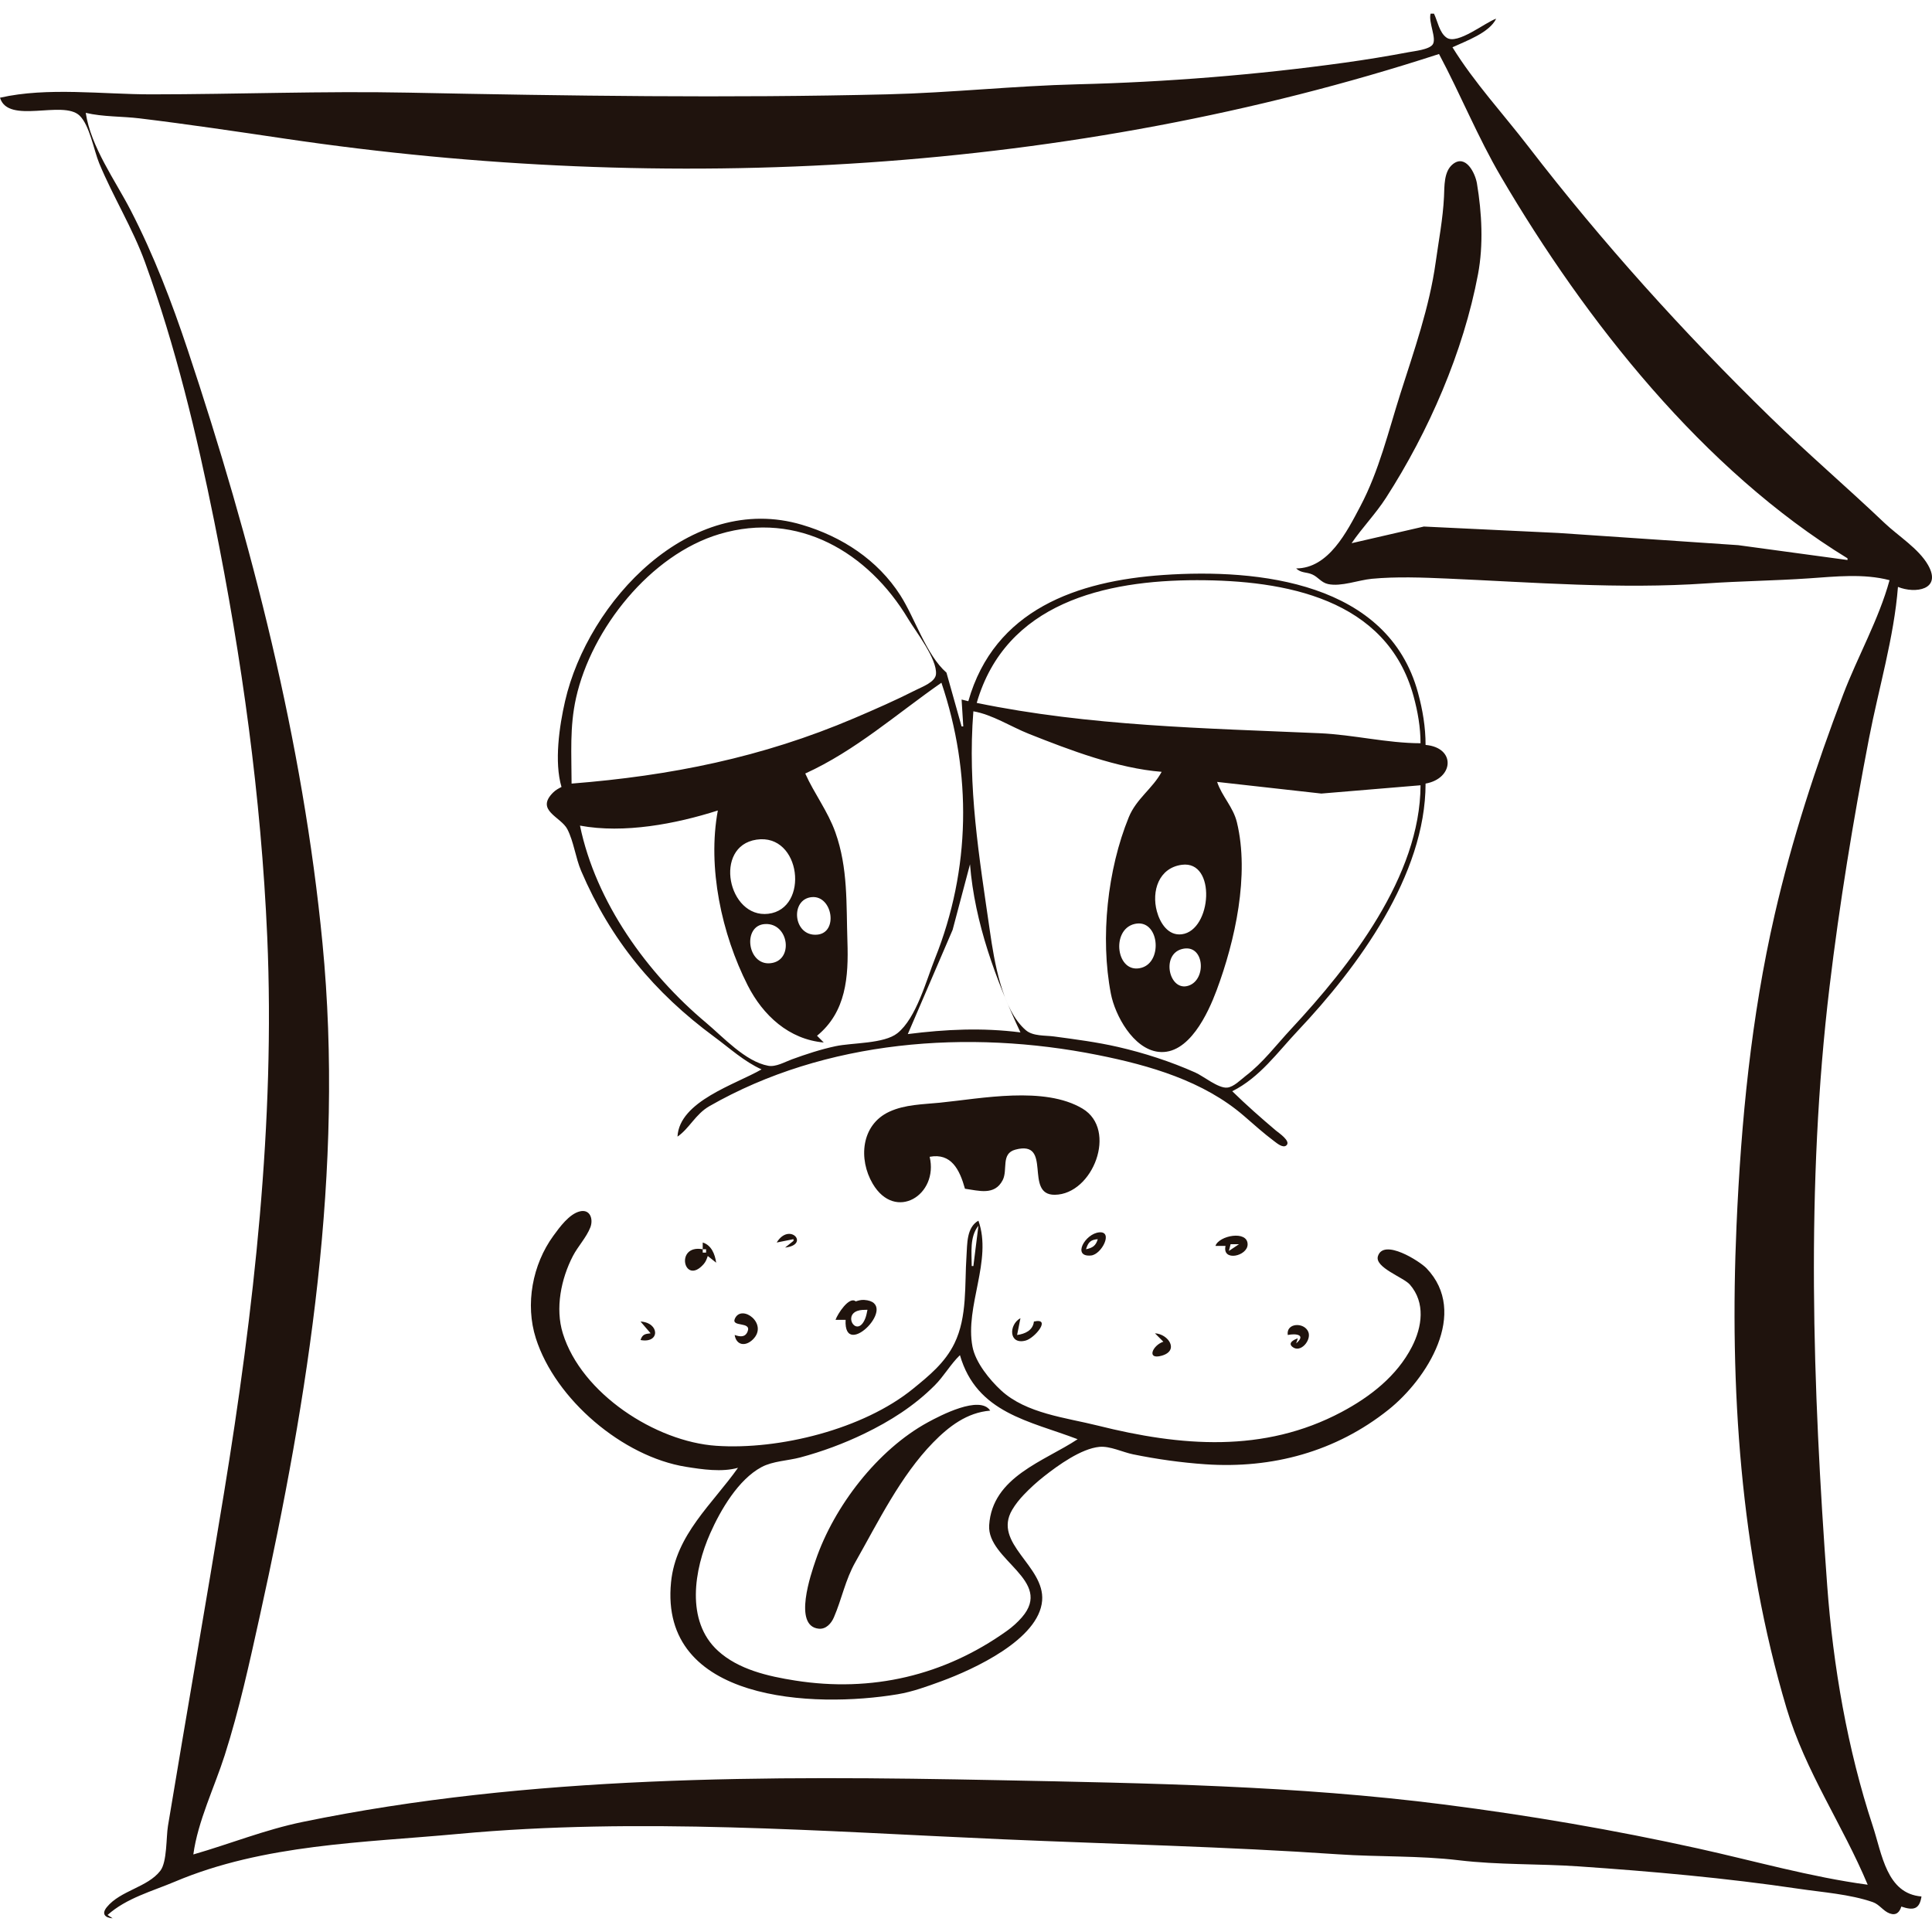
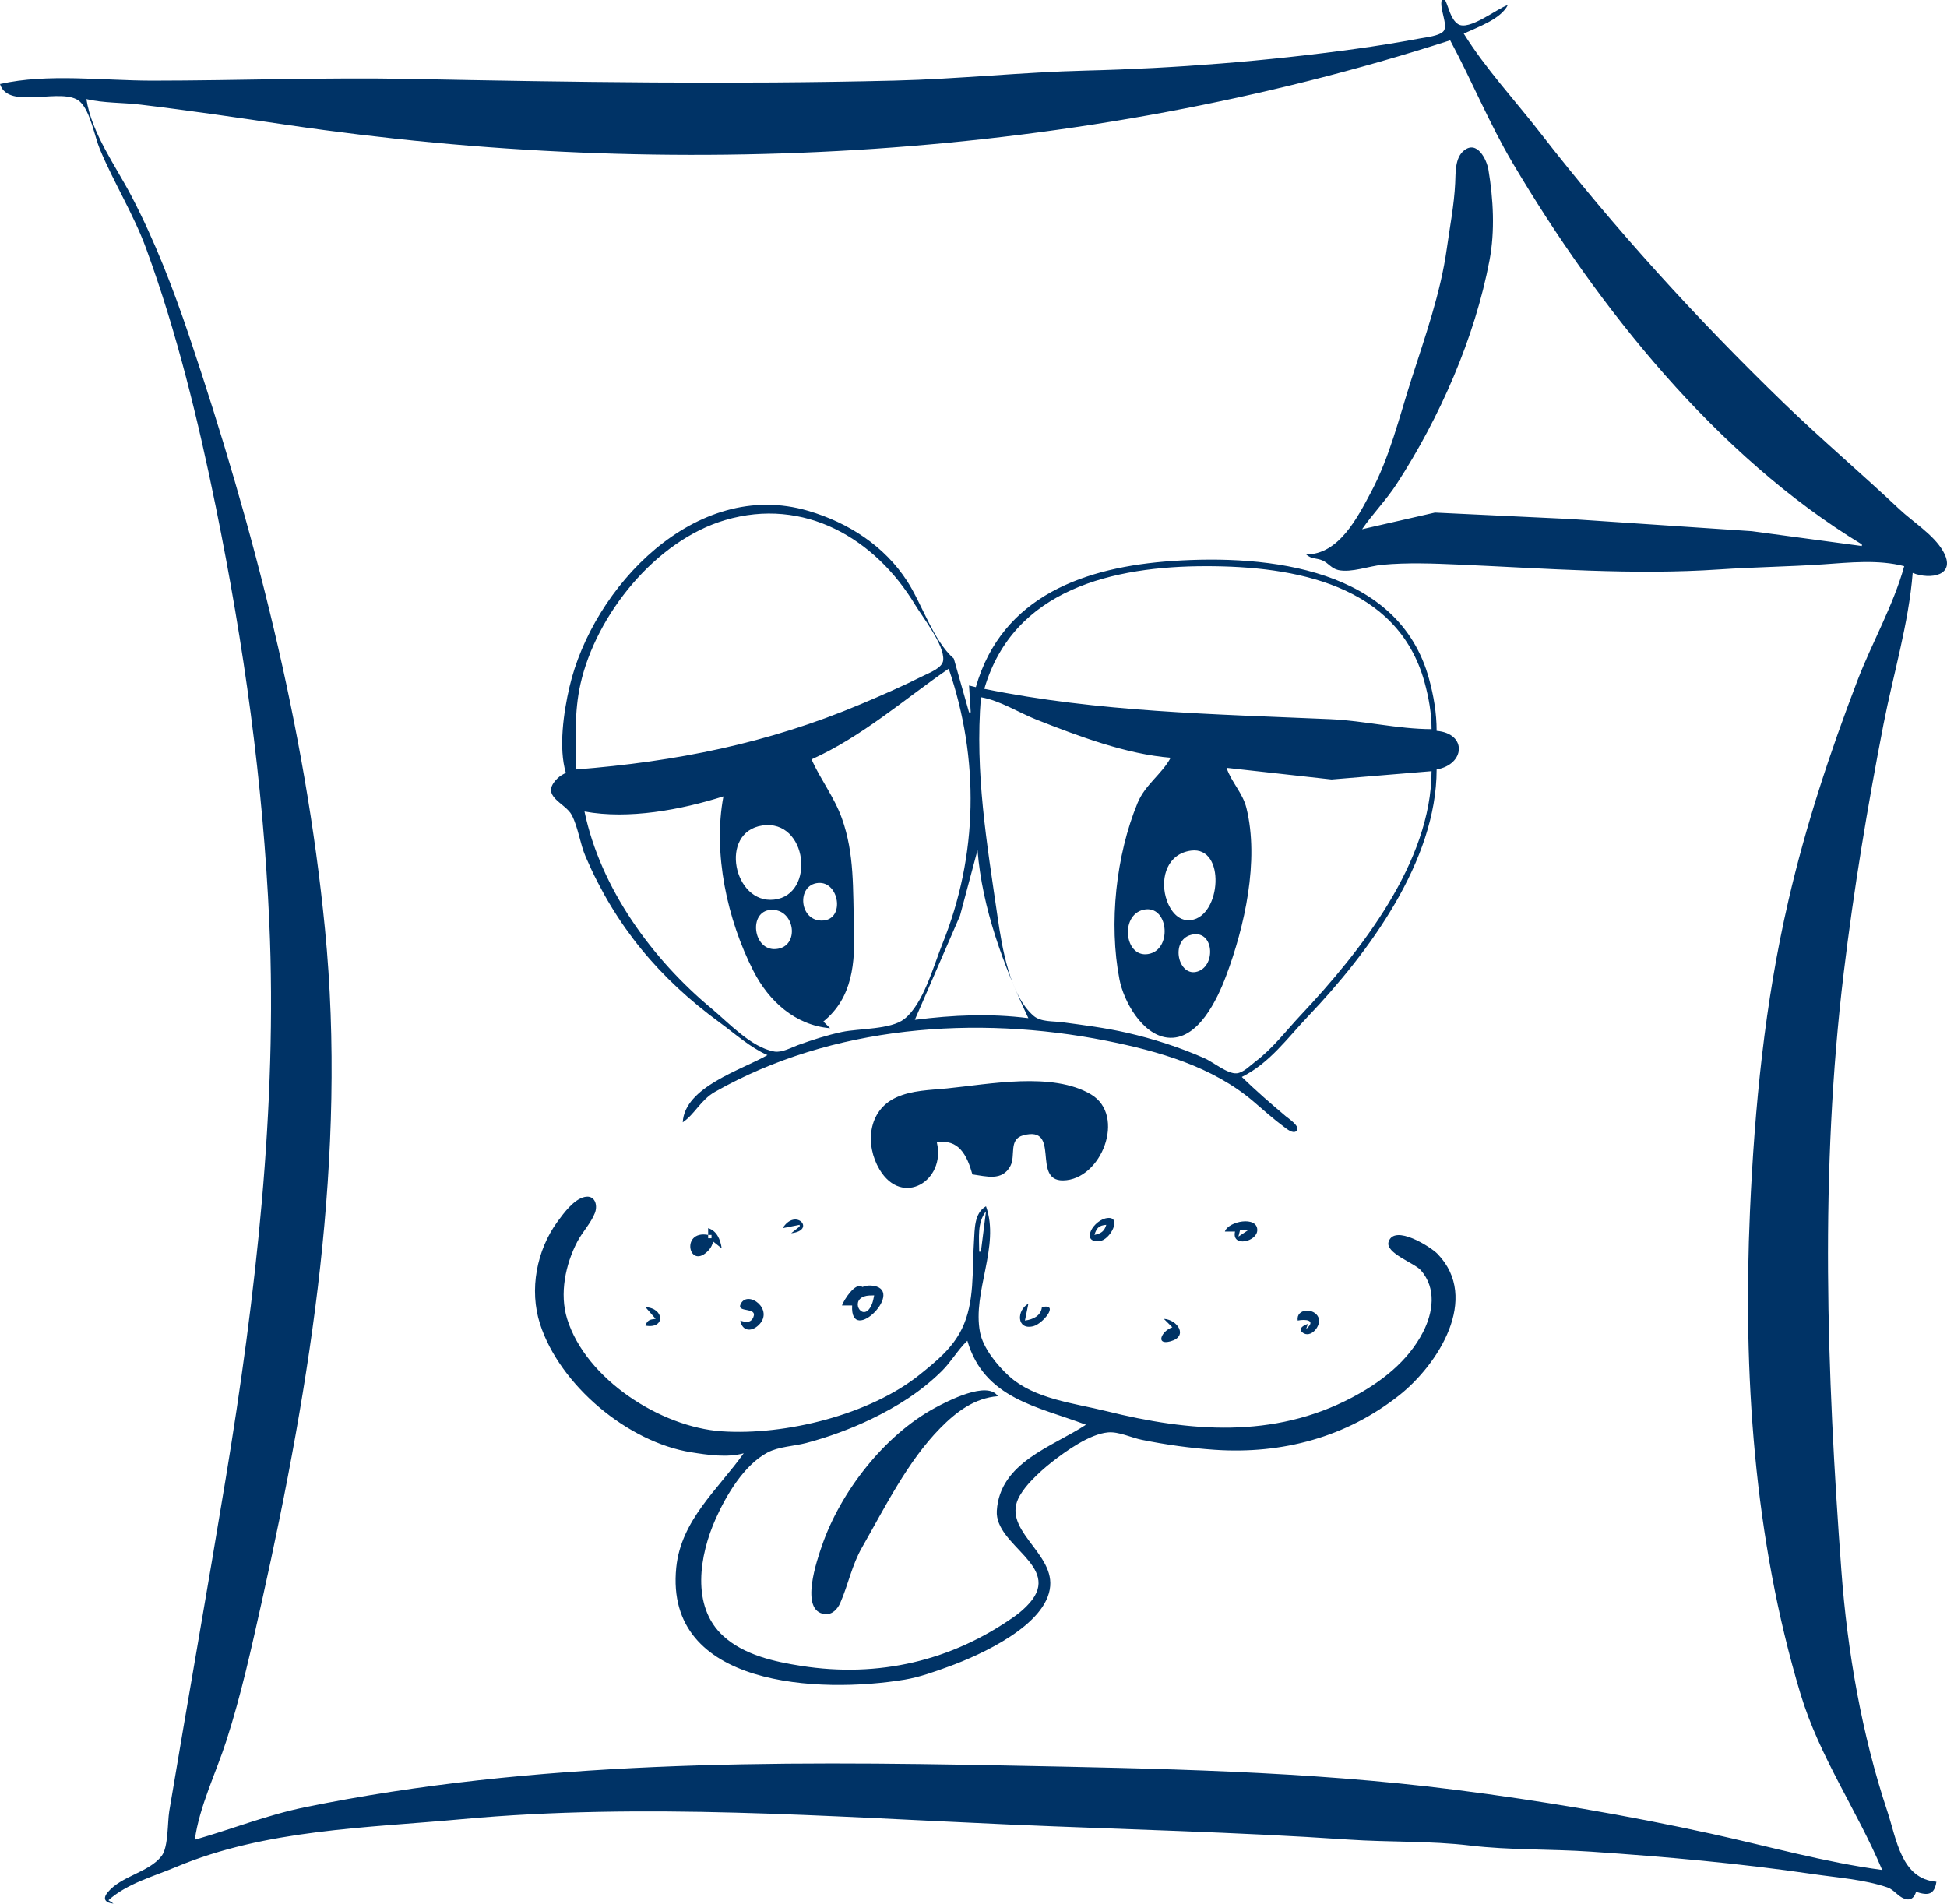
- <svg xmlns="http://www.w3.org/2000/svg" version="1.1" id="svg629" width="130" height="130" viewBox="0 0 298.806 294.58">
-   <defs id="defs633" />
-   <g id="g637" transform="translate(-926.1766,-661.7193)">
-     <path style="fill:#1f130d;stroke:none;stroke-width:0.26" d="m 1147.437,661.719 c -0.377,1.315 0.996,3.861 0.309,4.787 -0.577,0.775 -2.787,0.998 -3.689,1.168 -3.284,0.621 -6.57,1.159 -9.88,1.619 -13.575,1.887 -27.654,3.014 -41.34,3.35 -9.789,0.24 -19.581,1.312 -29.38,1.552 -24.642,0.604 -49.458,0.235 -74.1,-0.26 -13.272,-0.266 -26.516,0.258 -39.78,0.264 -7.495,0.003 -16.095,-1.15 -23.4,0.52 1.259,4.185 9.714,0.305 12.297,2.757 1.577,1.497 2.213,5.374 3.046,7.383 2.159,5.208 5.165,10.025 7.096,15.34 4.693,12.918 7.984,26.58 10.697,40.04 4.278,21.222 7.246,42.598 8.193,64.22 1.252,28.596 -2.08,57.872 -6.686,86.06 -2.807,17.178 -5.822,34.315 -8.665,51.48 -0.292,1.76 -0.123,5.556 -1.176,6.934 -1.967,2.574 -6.171,3.052 -8.273,5.624 -0.883,1.079 -0.266,1.651 0.89,1.742 l -0.78,-0.52 c 2.91,-2.613 6.883,-3.661 10.4,-5.148 13.772,-5.824 29.164,-6.027 43.866,-7.392 27.818,-2.579 56.25,-0.387 84.054,0.829 17.337,0.759 34.692,1.141 52,2.327 6.193,0.424 12.514,0.185 18.676,0.923 6.11,0.733 12.366,0.523 18.504,0.944 11.411,0.783 22.727,1.789 34.06,3.466 3.723,0.551 7.868,0.829 11.44,2.059 1.045,0.361 1.615,1.386 2.623,1.755 0.998,0.364 1.531,-0.187 1.797,-1.063 1.815,0.614 2.811,0.484 3.12,-1.56 -5.403,-0.442 -6.092,-6.531 -7.54,-10.92 -3.908,-11.838 -6.133,-24.77 -7.043,-37.18 -2.254,-30.761 -3.328,-61.838 0.359,-92.56 1.544,-12.886 3.656,-25.738 6.113,-38.48 1.485,-7.698 3.861,-15.578 4.472,-23.4 2.655,1.082 6.841,0.462 4.657,-3.38 -1.448,-2.545 -4.631,-4.507 -6.737,-6.51 -5.816,-5.534 -11.931,-10.766 -17.68,-16.374 -13.434,-13.106 -25.956,-26.983 -37.411,-41.856 -3.897,-5.062 -8.367,-9.894 -11.729,-15.34 2.127,-0.993 5.691,-2.236 6.76,-4.42 -1.63,0.519 -5.985,4.092 -7.662,2.936 -1.136,-0.783 -1.388,-2.559 -1.958,-3.716 h -0.52 m 1.3,6.24 c 3.338,6.264 5.975,12.828 9.584,18.98 13.114,22.351 31.291,45.369 53.596,59.02 v 0.26 l -16.9,-2.296 -27.82,-1.887 -20.8,-0.994 -11.18,2.577 c 1.656,-2.422 3.723,-4.542 5.32,-7.02 6.607,-10.257 11.976,-22.584 14.232,-34.58 0.855,-4.552 0.593,-9.491 -0.166,-14.04 -0.265,-1.59 -1.732,-4.579 -3.731,-2.982 -1.417,1.132 -1.284,3.436 -1.365,5.062 -0.164,3.388 -0.824,6.784 -1.29,10.14 -0.965,6.934 -3.341,13.639 -5.452,20.28 -1.867,5.876 -3.294,11.932 -6.191,17.42 -2.083,3.947 -4.919,9.617 -9.937,9.62 0.809,0.758 1.565,0.521 2.501,0.936 0.923,0.408 1.37,1.248 2.439,1.483 2.005,0.44 4.703,-0.619 6.76,-0.814 3.783,-0.36 7.901,-0.2 11.7,-0.034 13.325,0.584 26.673,1.662 40.04,0.747 5.278,-0.362 10.582,-0.419 15.86,-0.78 4.079,-0.28 8.489,-0.773 12.48,0.283 -1.659,6.063 -4.935,11.803 -7.171,17.68 -4.233,11.129 -7.935,22.448 -10.6,34.06 -3.63,15.815 -5.192,31.944 -5.899,48.1 -1.089,24.905 0.572,50.57 7.738,74.62 2.93,9.833 8.653,17.979 12.553,27.3 -8.791,-1.183 -17.599,-3.697 -26.26,-5.611 -12.977,-2.865 -26.078,-5.112 -39.26,-6.794 -22.927,-2.928 -45.765,-3.297 -68.835,-3.762 -35.774,-0.72 -72.513,-0.798 -107.705,6.458 -5.853,1.209 -11.224,3.393 -16.9,5.028 0.692,-5.138 3.272,-10.397 4.851,-15.34 2.255,-7.059 3.842,-14.349 5.439,-21.58 7.544,-34.157 13.072,-69.01 9.686,-104 -3.016,-31.17 -10.964,-62.127 -20.848,-91.78 -2.46,-7.379 -5.245,-14.663 -8.815,-21.58 -2.402,-4.654 -6.163,-9.807 -6.953,-15.08 2.669,0.635 5.591,0.523 8.32,0.854 7.54,0.914 15.109,2.045 22.62,3.157 59.08,8.745 121.371,5.433 178.36,-13.111 m -135.72,113.36 c -0.47,0.245 -0.887,0.461 -1.272,0.839 -2.843,2.794 1.188,3.763 2.179,5.695 1.005,1.958 1.262,4.415 2.14,6.465 4.576,10.696 11.28,18.793 20.613,25.671 2.349,1.731 4.596,3.801 7.28,5.009 -3.972,2.31 -12.714,4.904 -13,10.4 1.837,-1.252 2.768,-3.47 4.94,-4.713 17.947,-10.274 40.066,-11.908 60.06,-7.91 8.013,1.602 16.354,4.007 22.62,9.428 1.526,1.32 3.063,2.709 4.68,3.912 0.403,0.301 1.352,1.119 1.885,0.631 0.723,-0.664 -1.24,-1.957 -1.625,-2.282 -2.304,-1.948 -4.605,-3.976 -6.76,-6.087 4.259,-2.121 6.989,-6.012 10.15,-9.36 9.308,-9.857 19.747,-24.051 19.75,-38.22 4.397,-0.784 4.701,-5.567 0,-5.98 0,-2.754 -0.445,-5.398 -1.167,-8.06 -4.638,-17.093 -24.609,-19.242 -39.393,-18.223 -13.312,0.917 -26.135,5.346 -30.16,19.523 l -1.04,-0.26 0.26,4.16 h -0.26 l -2.34,-8.32 c -3.131,-2.744 -4.864,-8.415 -7.133,-11.96 -3.517,-5.492 -9.05,-9.079 -15.227,-10.911 -17.277,-5.124 -33.077,11.841 -36.629,27.291 -0.889,3.865 -1.691,9.402 -0.551,13.26 m 1.56,-0.52 c -6e-4,-4.556 -0.318,-8.739 0.693,-13.26 2.387,-10.674 11.488,-22.143 22.187,-25.332 12.136,-3.616 23.009,2.821 29.172,13.112 1.178,1.967 4.516,6.214 4.306,8.569 -0.109,1.211 -2.133,1.945 -3.058,2.415 -3.136,1.594 -6.384,3.017 -9.62,4.396 -14.236,6.064 -28.349,8.889 -43.68,10.101 m 131.3,-6.24 c -5.218,-0.014 -10.392,-1.322 -15.6,-1.55 -17.685,-0.774 -35.612,-1.095 -53.04,-4.69 4.477,-15.469 19.854,-18.98 34.06,-18.98 13.507,0 29.346,2.781 33.501,17.94 0.65,2.377 1.079,4.816 1.079,7.28 m -74.1,-9.36 c 4.727,13.996 4.527,28.85 -0.988,42.64 -1.354,3.385 -2.89,9.233 -5.82,11.566 -2.082,1.658 -6.974,1.452 -9.572,2.009 -2.29,0.49 -4.562,1.236 -6.76,2.039 -1.079,0.394 -2.459,1.205 -3.64,0.99 -3.544,-0.646 -6.991,-4.456 -9.62,-6.66 -9.112,-7.637 -17.043,-18.612 -19.5,-30.484 6.803,1.263 14.815,-0.26 21.32,-2.34 -1.635,8.805 0.587,19.099 4.617,27.04 2.359,4.648 6.389,8.371 11.764,8.84 l -1.04,-1.04 c 4.516,-3.695 4.884,-9.101 4.701,-14.604 -0.191,-5.756 0.112,-11.316 -1.864,-16.856 -1.18,-3.306 -3.268,-5.983 -4.657,-9.1 7.764,-3.529 14.145,-9.226 21.06,-14.04 m 34.06,13.78 c -1.375,2.575 -3.908,4.143 -5.083,7.02 -3.292,8.056 -4.443,18.614 -2.769,27.3 0.645,3.335 3.442,8.514 7.332,8.986 4.722,0.573 7.717,-6.024 9.017,-9.506 2.865,-7.674 5.117,-17.857 3.141,-26 -0.572,-2.363 -2.319,-4.014 -3.058,-6.24 l 16.12,1.801 15.34,-1.281 c -0.039,14.066 -10.907,27.911 -20.025,37.7 -2.288,2.454 -4.334,5.203 -7.015,7.246 -0.78,0.594 -1.838,1.714 -2.86,1.813 -1.386,0.135 -3.653,-1.762 -4.94,-2.335 -3.799,-1.692 -7.904,-3.025 -11.96,-3.955 -3.263,-0.748 -6.565,-1.173 -9.88,-1.619 -1.381,-0.186 -3.253,-0.013 -4.371,-0.973 -3.676,-3.153 -4.893,-10.738 -5.543,-15.257 -1.667,-11.559 -3.492,-22.343 -2.566,-34.06 2.941,0.506 5.806,2.383 8.58,3.484 6.328,2.511 13.71,5.333 20.54,5.876 m -58.76,6.24 -0.26,0.26 0.26,-0.26 m -3.9,4.249 c 6.922,-1.035 8.228,10.704 1.82,11.466 -6.225,0.74 -8.553,-10.46 -1.82,-11.466 m 33.02,3.811 c 0.72,9.052 4.012,17.89 7.8,26 -5.918,-0.748 -11.515,-0.486 -17.42,0.26 l 6.932,-16.12 2.688,-10.14 m 32.76,0.079 c 5.382,-0.72 4.649,10.141 0,10.745 -2.127,0.276 -3.377,-1.768 -3.858,-3.544 -0.85,-3.134 0.289,-6.723 3.858,-7.201 m -57.199,4.998 c 3.182,-0.253 4.118,5.539 0.779,5.81 -3.714,0.302 -4.214,-5.537 -0.779,-5.81 m -7.281,4.167 c 3.74,-0.229 4.534,5.76 0.779,6.064 -3.53,0.285 -4.268,-5.85 -0.779,-6.064 m 57.2,-0.021 c 3.747,-0.846 4.438,5.842 1.035,6.784 -3.903,1.08 -4.794,-5.935 -1.035,-6.784 m 7.28,3.89 c 3.489,-0.937 3.923,4.712 1.035,5.663 -2.982,0.982 -4.298,-4.787 -1.035,-5.663 m -39,32.127 c 3.333,-0.619 4.631,1.961 5.46,4.94 2.109,0.284 4.576,1.107 5.832,-1.323 0.832,-1.616 -0.32,-4.113 1.968,-4.725 5.845,-1.56 1.253,7.028 6.089,6.982 5.907,-0.055 9.758,-10.059 4.3,-13.321 -5.91,-3.532 -15.644,-1.562 -22.09,-0.918 -2.603,0.26 -5.376,0.269 -7.8,1.393 -4.388,2.034 -4.789,7.361 -2.568,11.135 3.487,5.926 10.214,1.742 8.808,-4.164 m -29.64,48.1 c -3.958,5.603 -9.622,10.345 -10.356,17.68 -1.857,18.572 22.117,19.51 35.056,17.345 2.298,-0.385 4.578,-1.219 6.76,-2.018 4.93,-1.81 15.093,-6.451 15.577,-12.467 0.432,-5.385 -7.701,-8.83 -4.633,-14.04 0.504,-0.855 1.123,-1.622 1.807,-2.34 0.967,-1.017 2.007,-1.96 3.11,-2.829 2.161,-1.702 5.756,-4.306 8.58,-4.568 1.643,-0.152 3.591,0.827 5.2,1.155 3.669,0.748 7.446,1.282 11.18,1.538 10.338,0.708 20.179,-1.933 28.34,-8.453 5.902,-4.714 12.459,-14.974 5.86,-21.866 -1.024,-1.068 -6.622,-4.659 -7.509,-1.87 -0.554,1.748 3.962,3.272 4.943,4.403 2.434,2.807 1.895,6.534 0.317,9.61 -2.33,4.538 -6.464,7.743 -10.891,10.097 -12.038,6.397 -24.911,5.298 -37.7,2.096 -4.924,-1.233 -11.063,-1.855 -14.947,-5.437 -1.781,-1.643 -3.957,-4.316 -4.428,-6.756 -1.206,-6.26 3.112,-13.345 0.915,-19.5 -1.851,1.053 -1.716,3.596 -1.843,5.46 -0.307,4.463 0.153,9.377 -1.864,13.52 -1.456,2.988 -3.905,4.988 -6.432,7.041 -7.665,6.226 -20.651,9.466 -30.42,8.796 -9.359,-0.642 -20.838,-8.063 -23.719,-17.397 -1.196,-3.875 -0.268,-8.435 1.563,-11.96 0.779,-1.499 2.085,-2.861 2.694,-4.42 0.484,-1.24 -5e-4,-2.853 -1.598,-2.482 -1.661,0.385 -3.168,2.479 -4.118,3.782 -3.239,4.439 -4.388,10.596 -2.707,15.86 3.02,9.46 13.447,18.299 23.206,19.867 2.517,0.404 5.573,0.86 8.06,0.153 m 37.18,-37.44 -0.78,6.24 h -0.26 c 0,-2.077 -0.338,-4.517 1.04,-6.24 m 18.704,1.024 c -2.205,0.179 -4.28,3.871 -1.284,3.581 1.638,-0.158 3.463,-3.758 1.284,-3.581 m -49.904,1.576 2.6,-0.52 v 0.26 l -1.3,1.04 c 3.898,-0.434 0.685,-4.01 -1.3,-0.78 m 67.86,0.52 h 1.56 c -0.567,2.489 3.414,1.599 3.414,-0.234 0,-2.229 -4.456,-1.363 -4.974,0.234 m -18.2,-1.04 c -0.302,1.014 -0.796,1.351 -1.82,1.56 0.328,-1.066 0.694,-1.471 1.82,-1.56 m -61.1,0.52 v 1.04 c -4.389,-0.804 -2.882,5.759 0.147,2.297 0.341,-0.39 0.47,-0.781 0.633,-1.257 l 1.3,1.04 c -0.189,-1.322 -0.734,-2.713 -2.08,-3.12 m 82.94,0.26 -1.56,1.04 0.26,-1.04 h 1.3 m -82.42,0.78 v 0.52 h -0.52 v -0.52 h 0.52 m -1.04,0.52 -1.56,1.82 1.56,-1.82 m 21.06,10.4 h 1.56 c -0.359,6.501 8.616,-2.709 2.865,-3.083 -0.478,-0.031 -0.856,0.091 -1.305,0.223 -1.017,-0.842 -2.816,1.972 -3.12,2.86 m 4.94,-1.56 c -0.092,0.437 -0.166,0.886 -0.329,1.305 -1.21,3.114 -3.507,-0.332 -1.217,-1.135 0.495,-0.174 1.03,-0.158 1.546,-0.17 m -20.54,3.9 c 0.255,1.598 1.648,1.824 2.801,0.707 2.485,-2.408 -1.681,-5.536 -2.755,-3.263 -0.671,1.419 2.622,0.389 1.95,2.031 -0.39,0.952 -1.224,0.79 -1.995,0.525 m 46.28,-2.08 c -0.148,1.358 -1.347,1.913 -2.6,2.08 l 0.52,-2.6 c -1.815,0.977 -1.846,4.147 0.78,3.47 1.448,-0.373 4.072,-3.581 1.3,-2.95 m -60.84,0 1.56,1.82 c -0.873,0.092 -1.278,0.17 -1.56,1.04 3.054,0.569 2.959,-2.698 0,-2.86 m 100.1,2.08 c 1.287,-0.263 2.873,-0.044 1.3,1.3 l 0.26,-0.78 c -0.455,0.138 -1.609,0.656 -0.868,1.293 1.266,1.086 3.006,-1.021 2.491,-2.284 -0.629,-1.549 -3.466,-1.425 -3.182,0.471 m -20.54,-0.26 1.3,1.3 c -1.664,0.548 -2.665,2.84 -0.263,2.165 2.759,-0.776 1.053,-3.351 -1.037,-3.465 m 1.56,1.56 -1.56,1.3 1.56,-1.3 m -31.72,1.82 c 2.595,8.986 10.798,10.166 18.2,13 -5.151,3.421 -13.205,5.798 -13.681,13.304 -0.341,5.408 10.039,8.528 5.052,14.256 -0.679,0.777 -1.451,1.469 -2.291,2.07 -9.701,6.939 -20.942,9.558 -32.76,7.696 -4.161,-0.655 -8.767,-1.69 -11.956,-4.61 -5.033,-4.607 -3.656,-12.6 -1.19,-18.156 1.609,-3.624 4.345,-8.328 7.946,-10.252 1.742,-0.931 4.081,-0.982 5.98,-1.488 3.364,-0.897 6.747,-2.151 9.88,-3.667 4.045,-1.957 7.725,-4.285 10.917,-7.477 1.44,-1.441 2.449,-3.279 3.903,-4.676 m 4.68,8.58 c -1.591,-2.455 -7.756,0.78 -9.62,1.794 -7.792,4.24 -14.538,13.013 -17.376,21.346 -0.699,2.051 -3.54,10.189 0.48,10.585 1.118,0.112 1.931,-0.806 2.337,-1.745 1.239,-2.865 1.756,-5.788 3.34,-8.58 3.531,-6.224 6.967,-13.299 12.002,-18.46 2.436,-2.495 5.252,-4.655 8.837,-4.94 z" id="path641" />
+ <svg xmlns="http://www.w3.org/2000/svg" width="45px" height="44px" viewBox="0 0 45 44" version="1.1">
+   <g id="img" stroke="none" stroke-width="1" fill="none" fill-rule="evenodd">
+     <g id="CDOGS-Copy-3" transform="translate(-377, -200)" fill="#003366" fill-rule="nonzero">
+       <g id="sam" transform="translate(377, 200)">
+         <path d="M33.322,0 C33.265,0.196 33.472,0.577 33.368,0.715 C33.281,0.831 32.948,0.864 32.813,0.89 C32.318,0.982 31.823,1.063 31.325,1.131 C29.28,1.413 27.16,1.581 25.099,1.632 C23.625,1.668 22.15,1.828 20.674,1.863 C16.963,1.954 13.226,1.899 9.515,1.825 C7.516,1.785 5.522,1.863 3.524,1.864 C2.395,1.865 1.1,1.692 0,1.942 C0.19,2.567 1.463,1.987 1.852,2.354 C2.09,2.577 2.185,3.156 2.311,3.456 C2.636,4.234 3.089,4.954 3.379,5.748 C4.086,7.677 4.582,9.718 4.99,11.728 C5.635,14.898 6.082,18.091 6.224,21.32 C6.413,25.592 5.911,29.965 5.217,34.175 C4.795,36.741 4.341,39.3 3.912,41.864 C3.869,42.127 3.894,42.694 3.735,42.9 C3.439,43.284 2.806,43.356 2.489,43.74 C2.356,43.901 2.449,43.986 2.623,44 L2.506,43.922 C2.944,43.532 3.543,43.376 4.072,43.153 C6.146,42.283 8.464,42.253 10.678,42.049 C14.868,41.664 19.15,41.991 23.337,42.173 C25.948,42.287 28.561,42.344 31.168,42.521 C32.101,42.584 33.053,42.548 33.981,42.659 C34.901,42.768 35.843,42.737 36.767,42.8 C38.486,42.917 40.19,43.067 41.897,43.317 C42.457,43.4 43.082,43.441 43.62,43.625 C43.777,43.679 43.863,43.832 44.015,43.887 C44.165,43.941 44.245,43.859 44.285,43.728 C44.559,43.82 44.709,43.8 44.755,43.495 C43.941,43.429 43.838,42.52 43.62,41.864 C43.031,40.096 42.696,38.164 42.559,36.311 C42.219,31.716 42.058,27.074 42.613,22.485 C42.845,20.561 43.163,18.641 43.533,16.738 C43.757,15.588 44.115,14.411 44.207,13.243 C44.607,13.404 45.237,13.312 44.908,12.738 C44.69,12.358 44.211,12.065 43.894,11.765 C43.018,10.939 42.097,10.157 41.231,9.32 C39.208,7.362 37.322,5.289 35.597,3.068 C35.01,2.312 34.337,1.59 33.831,0.777 C34.151,0.628 34.688,0.443 34.849,0.117 C34.603,0.194 33.947,0.728 33.695,0.555 C33.524,0.438 33.486,0.173 33.4,0 L33.322,0 M33.517,0.932 C34.02,1.868 34.417,2.848 34.961,3.767 C36.936,7.105 39.673,10.544 43.032,12.583 L43.032,12.621 L40.487,12.278 L36.297,11.997 L33.165,11.848 L31.481,12.233 C31.731,11.871 32.042,11.555 32.282,11.184 C33.277,9.652 34.086,7.811 34.426,6.019 C34.555,5.339 34.515,4.602 34.401,3.922 C34.361,3.685 34.14,3.238 33.839,3.477 C33.625,3.646 33.645,3.99 33.633,4.233 C33.609,4.739 33.509,5.246 33.439,5.748 C33.294,6.783 32.936,7.785 32.618,8.777 C32.337,9.654 32.122,10.559 31.686,11.379 C31.372,11.968 30.945,12.815 30.189,12.816 C30.311,12.929 30.425,12.893 30.566,12.955 C30.705,13.016 30.772,13.142 30.933,13.177 C31.235,13.242 31.641,13.084 31.951,13.055 C32.521,13.001 33.141,13.025 33.713,13.05 C35.72,13.137 37.73,13.298 39.743,13.162 C40.538,13.108 41.337,13.099 42.132,13.045 C42.746,13.003 43.41,12.93 44.011,13.087 C43.761,13.993 43.268,14.85 42.931,15.728 C42.294,17.39 41.736,19.081 41.335,20.816 C40.788,23.178 40.553,25.587 40.446,28 C40.282,31.72 40.533,35.553 41.612,39.146 C42.053,40.614 42.915,41.831 43.502,43.223 C42.178,43.047 40.852,42.671 39.547,42.385 C37.593,41.957 35.62,41.622 33.635,41.37 C30.182,40.933 26.743,40.878 23.268,40.809 C17.881,40.701 12.348,40.689 7.048,41.773 C6.167,41.954 5.358,42.28 4.503,42.524 C4.607,41.757 4.996,40.971 5.233,40.233 C5.573,39.179 5.812,38.09 6.053,37.01 C7.189,31.908 8.021,26.702 7.511,21.476 C7.057,16.82 5.86,12.196 4.372,7.767 C4.001,6.665 3.582,5.577 3.044,4.544 C2.682,3.848 2.116,3.079 1.997,2.291 C2.399,2.386 2.839,2.369 3.25,2.419 C4.385,2.555 5.525,2.724 6.656,2.89 C15.554,4.196 24.935,3.702 33.517,0.932 M13.078,17.864 C13.007,17.901 12.944,17.933 12.887,17.989 C12.458,18.407 13.065,18.551 13.215,18.84 C13.366,19.133 13.405,19.5 13.537,19.806 C14.226,21.403 15.236,22.613 16.641,23.64 C16.995,23.899 17.333,24.208 17.738,24.388 C17.139,24.733 15.823,25.121 15.78,25.942 C16.057,25.755 16.197,25.423 16.524,25.238 C19.227,23.703 22.558,23.459 25.569,24.056 C26.776,24.296 28.032,24.655 28.975,25.464 C29.205,25.662 29.437,25.869 29.68,26.049 C29.741,26.094 29.884,26.216 29.964,26.143 C30.073,26.044 29.777,25.851 29.719,25.802 C29.372,25.511 29.026,25.208 28.701,24.893 C29.343,24.576 29.754,23.995 30.23,23.495 C31.632,22.023 33.204,19.903 33.204,17.786 C33.866,17.669 33.912,16.955 33.204,16.893 C33.204,16.482 33.137,16.087 33.028,15.689 C32.33,13.136 29.322,12.815 27.096,12.967 C25.091,13.104 23.16,13.766 22.554,15.883 L22.397,15.845 L22.436,16.466 L22.397,16.466 L22.045,15.223 C21.573,14.813 21.312,13.966 20.97,13.437 C20.441,12.617 19.608,12.081 18.677,11.807 C16.075,11.042 13.696,13.576 13.161,15.883 C13.027,16.461 12.906,17.288 13.078,17.864 M13.313,17.786 C13.313,17.106 13.265,16.481 13.417,15.806 C13.777,14.212 15.147,12.498 16.759,12.022 C18.586,11.482 20.224,12.443 21.152,13.981 C21.329,14.274 21.832,14.909 21.8,15.26 C21.784,15.441 21.479,15.551 21.34,15.621 C20.868,15.859 20.379,16.072 19.891,16.278 C17.747,17.183 15.622,17.605 13.313,17.786 M33.087,16.854 C32.301,16.852 31.522,16.657 30.737,16.623 C28.074,16.507 25.374,16.459 22.75,15.922 C23.424,13.612 25.739,13.087 27.879,13.087 C29.913,13.087 32.298,13.503 32.924,15.767 C33.022,16.122 33.087,16.486 33.087,16.854 M21.927,15.456 C22.639,17.547 22.609,19.766 21.778,21.825 C21.575,22.331 21.343,23.204 20.902,23.553 C20.588,23.801 19.852,23.77 19.46,23.853 C19.116,23.926 18.773,24.037 18.442,24.157 C18.28,24.216 18.072,24.337 17.894,24.305 C17.36,24.209 16.841,23.64 16.445,23.311 C15.073,22.17 13.879,20.531 13.509,18.757 C14.533,18.946 15.74,18.718 16.72,18.408 C16.473,19.723 16.808,21.26 17.415,22.447 C17.77,23.141 18.377,23.697 19.186,23.767 L19.03,23.612 C19.71,23.06 19.765,22.252 19.738,21.43 C19.709,20.57 19.755,19.74 19.457,18.913 C19.279,18.419 18.965,18.019 18.756,17.553 C19.925,17.026 20.886,16.175 21.927,15.456 M27.057,17.515 C26.85,17.899 26.468,18.133 26.291,18.563 C25.795,19.766 25.622,21.343 25.874,22.641 C25.971,23.139 26.393,23.912 26.978,23.983 C27.689,24.069 28.141,23.083 28.336,22.563 C28.768,21.417 29.107,19.896 28.809,18.68 C28.723,18.327 28.46,18.08 28.349,17.748 L30.776,18.017 L33.087,17.825 C33.081,19.926 31.444,21.994 30.071,23.456 C29.726,23.823 29.418,24.233 29.014,24.539 C28.897,24.627 28.738,24.795 28.584,24.809 C28.375,24.83 28.034,24.546 27.84,24.461 C27.268,24.208 26.649,24.009 26.039,23.87 C25.547,23.758 25.05,23.695 24.551,23.628 C24.343,23.6 24.061,23.626 23.892,23.483 C23.339,23.012 23.156,21.879 23.058,21.204 C22.807,19.477 22.532,17.867 22.671,16.116 C23.114,16.192 23.546,16.472 23.963,16.637 C24.916,17.012 26.028,17.433 27.057,17.515 M18.207,18.447 L18.168,18.485 L18.207,18.447 M17.62,19.081 C18.663,18.927 18.859,20.68 17.894,20.794 C16.957,20.904 16.606,19.232 17.62,19.081 M22.593,19.65 C22.701,21.003 23.197,22.323 23.768,23.534 C22.876,23.422 22.033,23.461 21.144,23.573 L22.188,21.165 L22.593,19.65 M27.527,19.662 C28.337,19.555 28.227,21.177 27.527,21.267 C27.206,21.308 27.018,21.003 26.945,20.738 C26.817,20.27 26.989,19.734 27.527,19.662 M18.912,20.409 C19.392,20.371 19.533,21.236 19.03,21.277 C18.47,21.322 18.395,20.45 18.912,20.409 M17.816,21.031 C18.379,20.997 18.499,21.892 17.933,21.937 C17.402,21.98 17.291,21.063 17.816,21.031 M26.43,21.028 C26.994,20.902 27.099,21.901 26.586,22.041 C25.998,22.203 25.864,21.155 26.43,21.028 M27.527,21.609 C28.052,21.469 28.117,22.313 27.682,22.455 C27.233,22.602 27.035,21.74 27.527,21.609 M21.653,26.408 C22.155,26.315 22.351,26.701 22.475,27.146 C22.793,27.188 23.165,27.311 23.354,26.948 C23.479,26.707 23.306,26.334 23.65,26.242 C24.53,26.009 23.839,27.292 24.567,27.285 C25.457,27.277 26.037,25.783 25.215,25.296 C24.325,24.768 22.859,25.062 21.888,25.158 C21.496,25.197 21.079,25.199 20.713,25.367 C20.053,25.67 19.992,26.466 20.327,27.03 C20.852,27.915 21.865,27.29 21.653,26.408 M17.189,33.592 C16.593,34.429 15.74,35.137 15.63,36.233 C15.35,39.007 18.961,39.147 20.909,38.824 C21.255,38.766 21.599,38.642 21.927,38.522 C22.67,38.252 24.2,37.559 24.273,36.66 C24.338,35.856 23.113,35.341 23.575,34.563 C23.651,34.435 23.744,34.321 23.847,34.214 C23.993,34.062 24.15,33.921 24.316,33.791 C24.641,33.537 25.183,33.148 25.608,33.109 C25.855,33.086 26.149,33.232 26.391,33.281 C26.944,33.393 27.512,33.473 28.075,33.511 C29.632,33.617 31.114,33.222 32.343,32.249 C33.232,31.544 34.219,30.012 33.225,28.983 C33.071,28.823 32.228,28.287 32.094,28.703 C32.011,28.964 32.691,29.192 32.839,29.361 C33.205,29.78 33.124,30.337 32.887,30.796 C32.536,31.474 31.913,31.953 31.246,32.304 C29.433,33.26 27.495,33.095 25.569,32.617 C24.827,32.433 23.903,32.34 23.318,31.805 C23.049,31.56 22.722,31.161 22.651,30.796 C22.469,29.861 23.12,28.803 22.789,27.883 C22.51,28.041 22.53,28.421 22.511,28.699 C22.465,29.366 22.534,30.1 22.23,30.718 C22.011,31.165 21.642,31.463 21.262,31.77 C20.107,32.7 18.152,33.184 16.68,33.084 C15.271,32.988 13.542,31.88 13.108,30.485 C12.928,29.907 13.068,29.226 13.344,28.699 C13.461,28.475 13.658,28.272 13.749,28.039 C13.822,27.854 13.749,27.613 13.509,27.668 C13.259,27.726 13.032,28.038 12.888,28.233 C12.401,28.896 12.228,29.816 12.481,30.602 C12.936,32.015 14.506,33.335 15.976,33.569 C16.355,33.63 16.815,33.698 17.189,33.592 M22.789,28 L22.671,28.932 L22.632,28.932 C22.632,28.622 22.581,28.257 22.789,28 M25.606,28.153 C25.274,28.18 24.961,28.731 25.412,28.688 C25.659,28.664 25.934,28.127 25.606,28.153 M18.09,28.388 L18.482,28.311 L18.482,28.35 L18.286,28.505 C18.873,28.44 18.389,27.906 18.09,28.388 M28.31,28.466 L28.545,28.466 C28.459,28.838 29.059,28.705 29.059,28.431 C29.059,28.098 28.388,28.227 28.31,28.466 M25.569,28.311 C25.523,28.462 25.449,28.512 25.295,28.544 C25.344,28.384 25.399,28.324 25.569,28.311 M16.367,28.388 L16.367,28.544 C15.706,28.424 15.933,29.404 16.389,28.887 C16.441,28.829 16.46,28.77 16.485,28.699 L16.68,28.854 C16.652,28.657 16.57,28.449 16.367,28.388 M28.858,28.427 L28.623,28.583 L28.662,28.427 L28.858,28.427 M16.445,28.544 L16.445,28.621 L16.367,28.621 L16.367,28.544 L16.445,28.544 M16.289,28.621 L16.054,28.893 L16.289,28.621 M19.46,30.175 L19.695,30.175 C19.641,31.146 20.993,29.77 20.127,29.714 C20.055,29.71 19.998,29.728 19.93,29.748 C19.777,29.622 19.506,30.042 19.46,30.175 M20.204,29.942 C20.191,30.007 20.179,30.074 20.155,30.137 C19.973,30.602 19.627,30.087 19.972,29.967 C20.046,29.941 20.127,29.944 20.204,29.942 M17.111,30.524 C17.149,30.763 17.359,30.797 17.533,30.63 C17.907,30.27 17.28,29.803 17.118,30.143 C17.017,30.354 17.513,30.201 17.412,30.446 C17.353,30.588 17.227,30.564 17.111,30.524 M24.081,30.214 C24.059,30.416 23.878,30.499 23.689,30.524 L23.768,30.136 C23.494,30.282 23.49,30.755 23.885,30.654 C24.103,30.598 24.498,30.119 24.081,30.214 M14.918,30.214 L15.153,30.485 C15.022,30.499 14.961,30.511 14.918,30.641 C15.378,30.726 15.364,30.238 14.918,30.214 M29.993,30.524 C30.187,30.485 30.426,30.518 30.189,30.718 L30.228,30.602 C30.16,30.623 29.986,30.7 30.098,30.795 C30.288,30.957 30.55,30.643 30.473,30.454 C30.378,30.223 29.951,30.241 29.993,30.524 M26.9,30.485 L27.096,30.68 C26.845,30.761 26.694,31.104 27.056,31.003 C27.472,30.887 27.215,30.503 26.9,30.485 M27.135,30.718 L26.9,30.913 L27.135,30.718 M22.358,30.99 C22.749,32.333 23.984,32.509 25.099,32.932 C24.323,33.443 23.11,33.798 23.039,34.919 C22.987,35.727 24.55,36.193 23.799,37.049 C23.697,37.165 23.581,37.268 23.454,37.358 C21.993,38.394 20.3,38.785 18.521,38.507 C17.894,38.409 17.2,38.255 16.72,37.819 C15.962,37.13 16.17,35.937 16.541,35.107 C16.783,34.565 17.195,33.863 17.738,33.575 C18,33.436 18.352,33.429 18.638,33.353 C19.145,33.219 19.654,33.032 20.126,32.806 C20.735,32.513 21.289,32.165 21.77,31.689 C21.987,31.473 22.139,31.199 22.358,30.99 M23.063,32.272 C22.823,31.905 21.895,32.388 21.614,32.54 C20.441,33.173 19.425,34.483 18.997,35.728 C18.892,36.035 18.464,37.25 19.069,37.309 C19.238,37.326 19.36,37.189 19.421,37.049 C19.608,36.621 19.686,36.184 19.924,35.767 C20.456,34.837 20.974,33.781 21.732,33.01 C22.099,32.637 22.523,32.314 23.063,32.272 Z" id="path641" />
+       </g>
+     </g>
  </g>
</svg>
